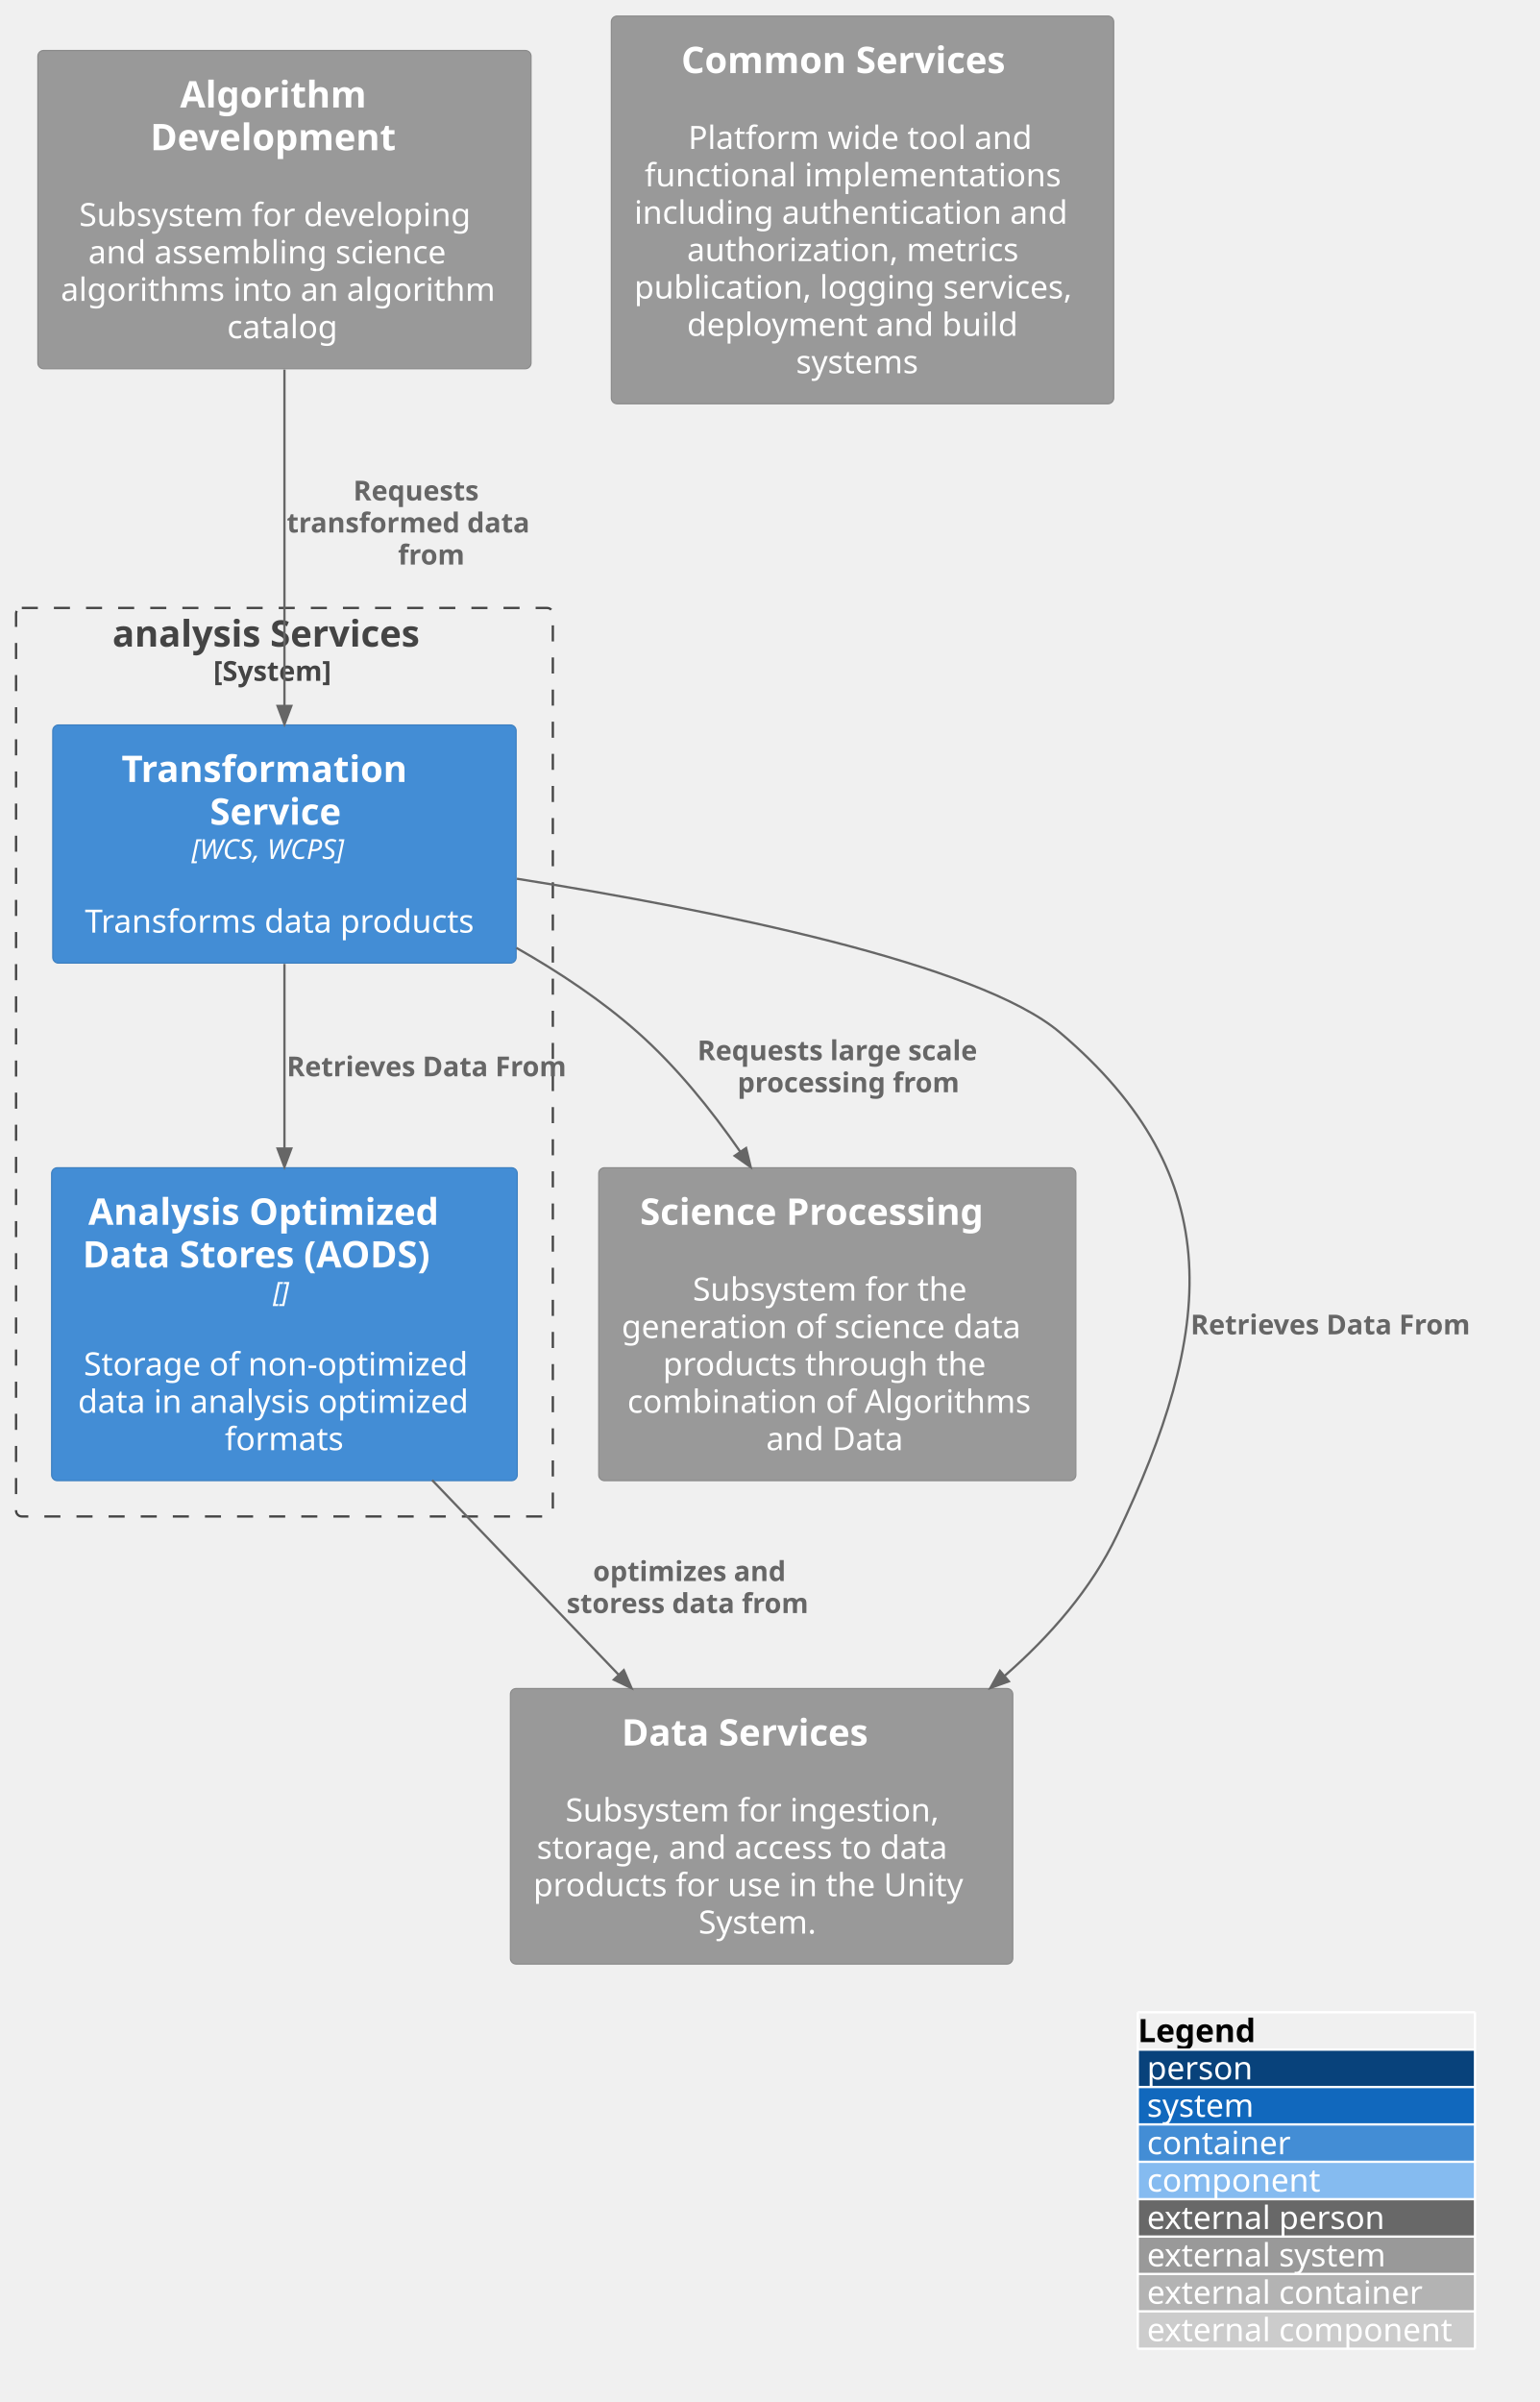
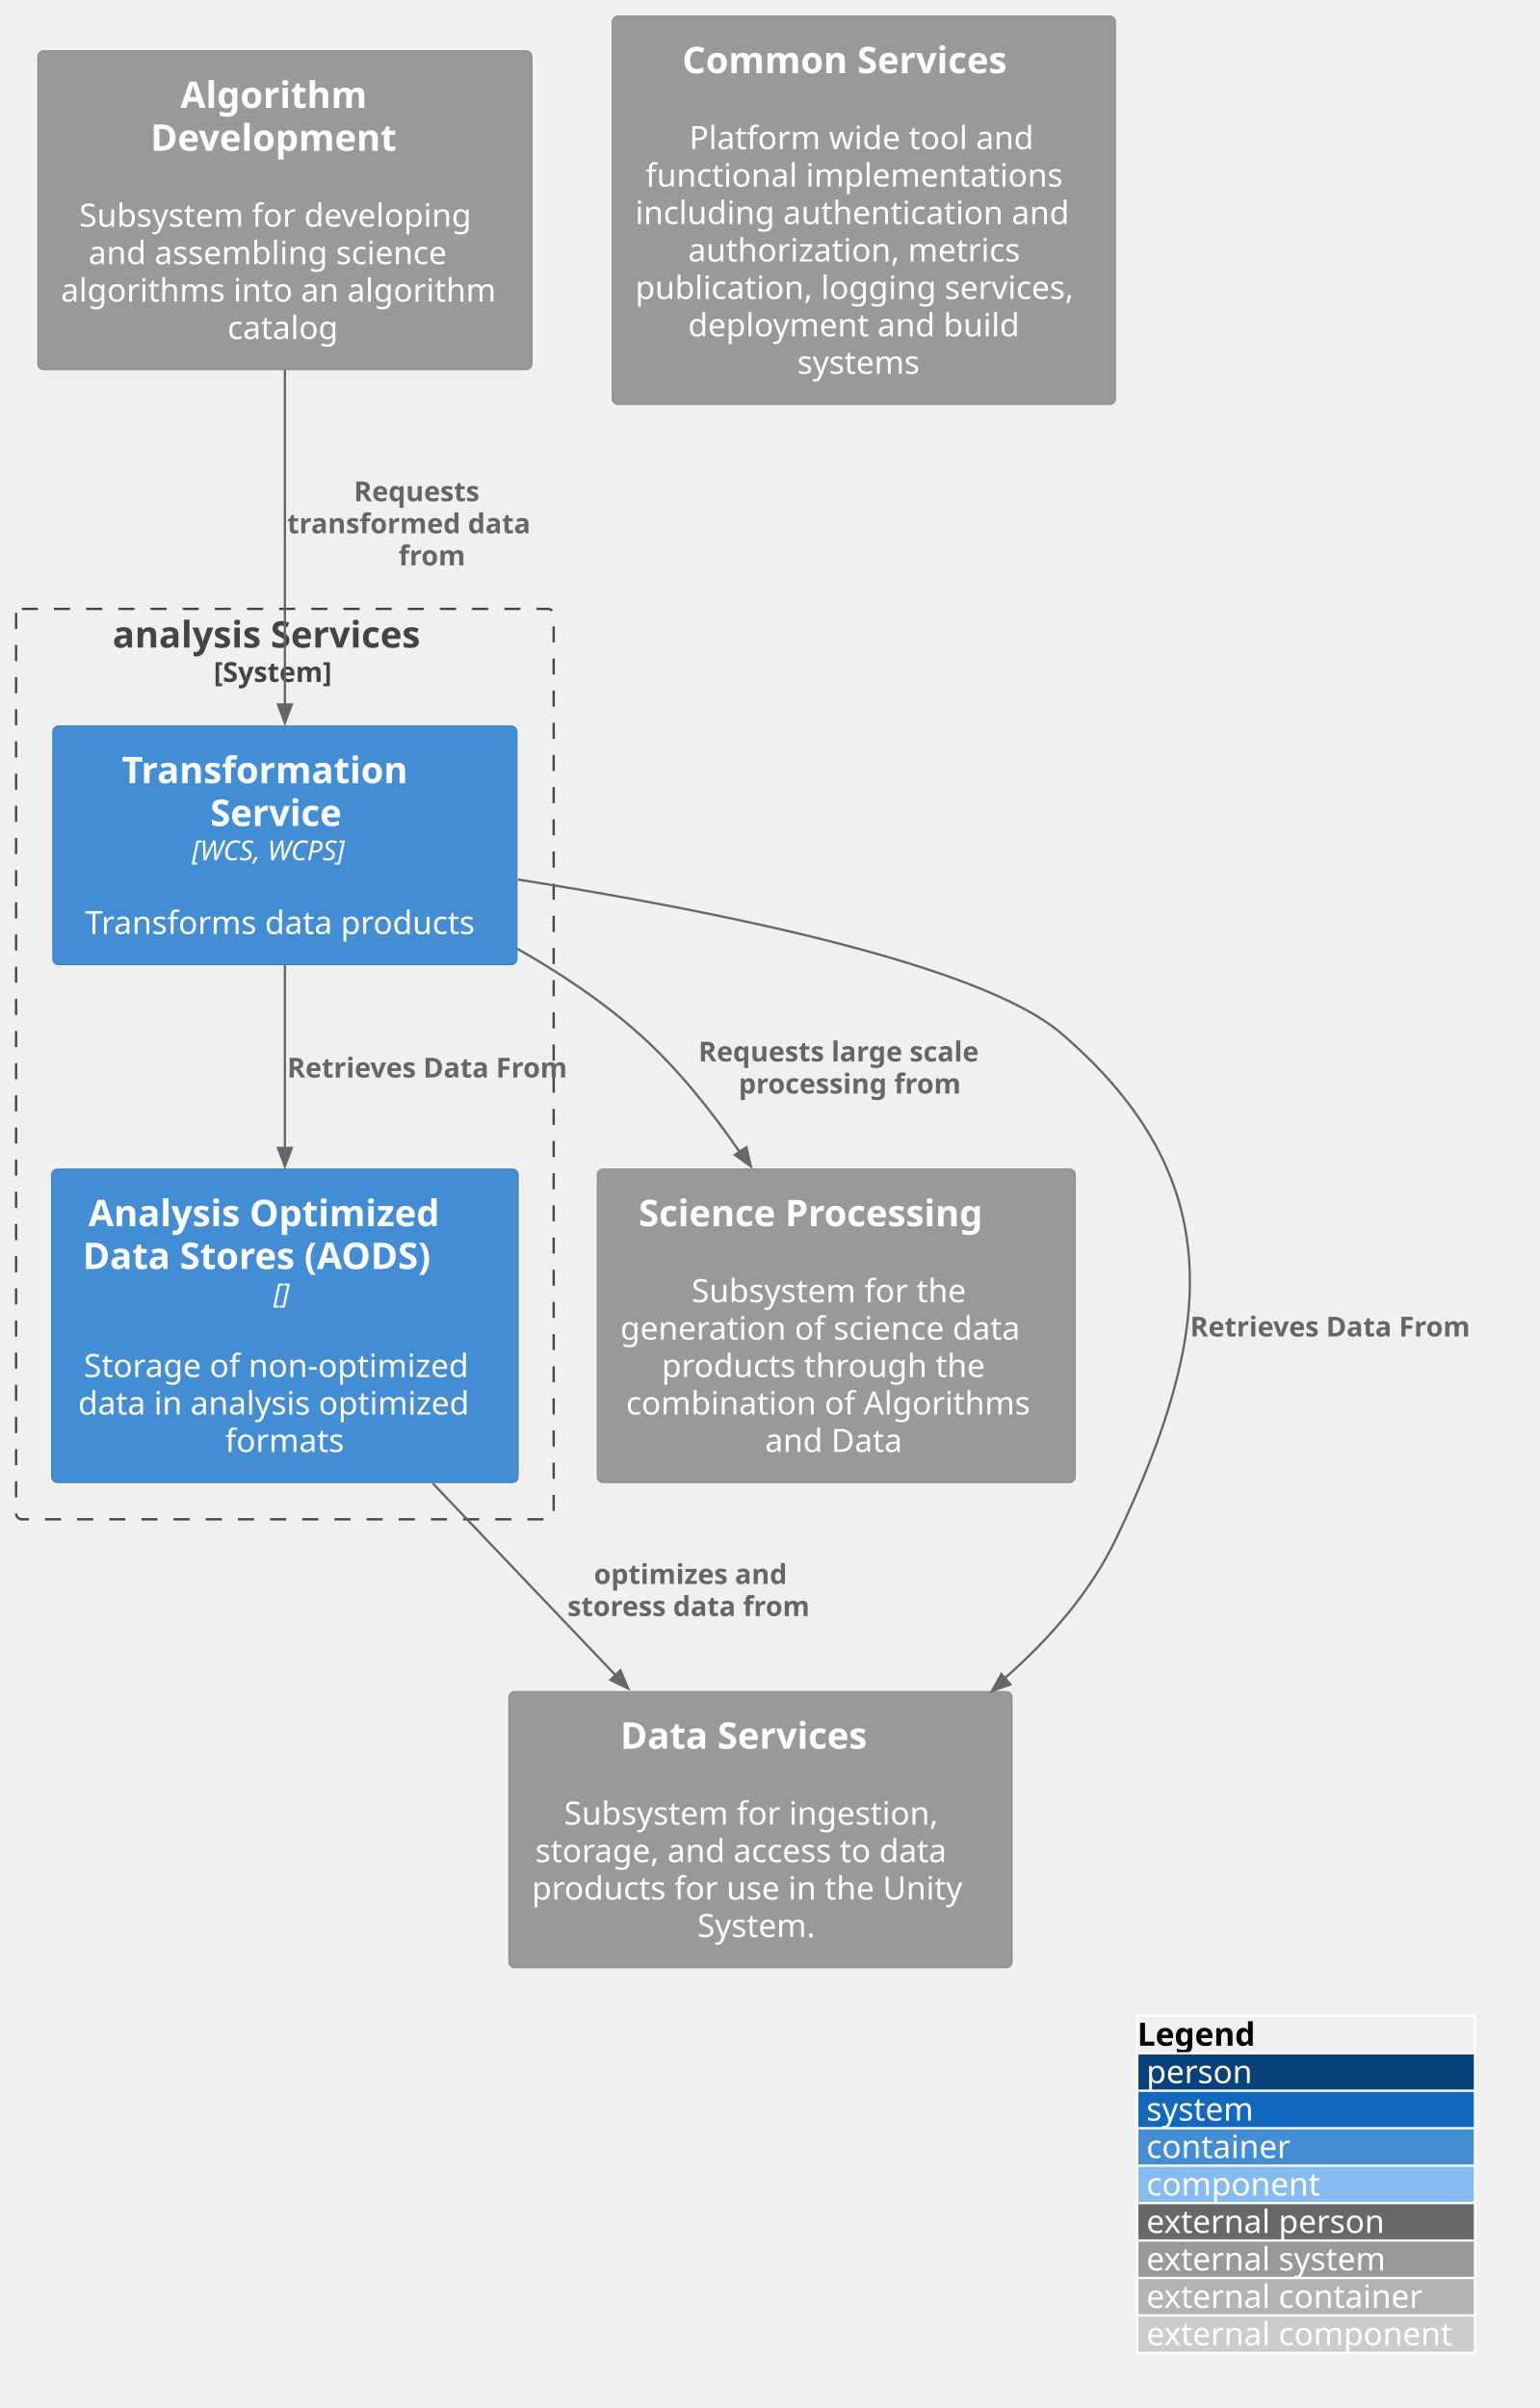
- <svg xmlns="http://www.w3.org/2000/svg" contentStyleType="text/css" height="1047px" preserveAspectRatio="none" style="width:671px;height:1047px;background:#FFFFFF;" version="1.1" viewBox="0 0 671 1047" width="671px" zoomAndPan="magnify">
+ <svg xmlns="http://www.w3.org/2000/svg" contentStyleType="text/css" height="1048px" preserveAspectRatio="none" style="width:670px;height:1048px;background:#FFFFFF;" version="1.1" viewBox="0 0 670 1048" width="670px" zoomAndPan="magnify">
  <defs />
  <g>
    <g id="cluster_as">
-       <rect height="396" rx="2.5" ry="2.5" style="stroke:#444444;stroke-width:1.0;fill:none;stroke-dasharray:7.0,7.0;" width="234" x="7" y="265" />
+       <rect height="396.22" rx="2.5" ry="2.5" style="stroke:#444444;stroke-width:1.0;fill:none;stroke-dasharray:7.0,7.0;" width="234" x="7" y="265" />
      <text fill="#444444" font-family="sans-serif" font-size="16" font-weight="bold" lengthAdjust="spacing" textLength="150" x="49" y="281.852">analysis Services</text>
      <text fill="#444444" font-family="sans-serif" font-size="12" font-weight="bold" lengthAdjust="spacing" textLength="62" x="93" y="296.764">[System]</text>
    </g>
    <g id="elem_trnsfrm">
      <rect fill="#438DD5" height="103.812" rx="2.5" ry="2.5" style="stroke:#3C7FC0;stroke-width:0.5;" width="202" x="23" y="316" />
      <text fill="#FFFFFF" font-family="sans-serif" font-size="16" font-weight="bold" lengthAdjust="spacing" textLength="136" x="53" y="340.852">Transformation</text>
      <text fill="#FFFFFF" font-family="sans-serif" font-size="16" font-weight="bold" lengthAdjust="spacing" textLength="65" x="91.5" y="359.477">Service</text>
      <text fill="#FFFFFF" font-family="sans-serif" font-size="12" font-style="italic" lengthAdjust="spacing" textLength="81" x="83.5" y="374.389">[WCS, WCPS]</text>
      <text fill="#FFFFFF" font-family="sans-serif" font-size="14" lengthAdjust="spacing" textLength="4" x="122" y="390.214"> </text>
      <text fill="#FFFFFF" font-family="sans-serif" font-size="14" lengthAdjust="spacing" textLength="178" x="37" y="406.511">Transforms data products</text>
    </g>
    <g id="elem_aods">
-       <rect fill="#438DD5" height="136.406" rx="2.5" ry="2.5" style="stroke:#3C7FC0;stroke-width:0.5;" width="203" x="22.5" y="509" />
-       <text fill="#FFFFFF" font-family="sans-serif" font-size="16" font-weight="bold" lengthAdjust="spacing" textLength="165" x="38.5" y="533.852">Analysis Optimized</text>
-       <text fill="#FFFFFF" font-family="sans-serif" font-size="16" font-weight="bold" lengthAdjust="spacing" textLength="176" x="36" y="552.477">Data Stores (AODS)</text>
-       <text fill="#FFFFFF" font-family="sans-serif" font-size="12" font-style="italic" lengthAdjust="spacing" textLength="10" x="119" y="567.389">[]</text>
-       <text fill="#FFFFFF" font-family="sans-serif" font-size="14" lengthAdjust="spacing" textLength="4" x="122" y="583.214"> </text>
-       <text fill="#FFFFFF" font-family="sans-serif" font-size="14" lengthAdjust="spacing" textLength="175" x="36.5" y="599.511">Storage of non-optimized</text>
-       <text fill="#FFFFFF" font-family="sans-serif" font-size="14" lengthAdjust="spacing" textLength="176" x="34" y="615.808">data in analysis optimized</text>
-       <text fill="#FFFFFF" font-family="sans-serif" font-size="14" lengthAdjust="spacing" textLength="52" x="98" y="632.105">formats</text>
+       <rect fill="#438DD5" height="136.406" rx="2.5" ry="2.5" style="stroke:#3C7FC0;stroke-width:0.5;" width="203" x="22.5" y="508.81" />
+       <text fill="#FFFFFF" font-family="sans-serif" font-size="16" font-weight="bold" lengthAdjust="spacing" textLength="165" x="38.5" y="533.662">Analysis Optimized</text>
+       <text fill="#FFFFFF" font-family="sans-serif" font-size="16" font-weight="bold" lengthAdjust="spacing" textLength="176" x="36" y="552.287">Data Stores (AODS)</text>
+       <text fill="#FFFFFF" font-family="sans-serif" font-size="12" font-style="italic" lengthAdjust="spacing" textLength="10" x="119" y="567.199">[]</text>
+       <text fill="#FFFFFF" font-family="sans-serif" font-size="14" lengthAdjust="spacing" textLength="4" x="122" y="583.024"> </text>
+       <text fill="#FFFFFF" font-family="sans-serif" font-size="14" lengthAdjust="spacing" textLength="175" x="36.5" y="599.321">Storage of non-optimized</text>
+       <text fill="#FFFFFF" font-family="sans-serif" font-size="14" lengthAdjust="spacing" textLength="176" x="34" y="615.618">data in analysis optimized</text>
+       <text fill="#FFFFFF" font-family="sans-serif" font-size="14" lengthAdjust="spacing" textLength="52" x="98" y="631.914">formats</text>
    </g>
    <g id="elem_sps">
-       <rect fill="#999999" height="136.406" rx="2.5" ry="2.5" style="stroke:#8A8A8A;stroke-width:0.5;" width="208" x="261" y="509" />
-       <text fill="#FFFFFF" font-family="sans-serif" font-size="16" font-weight="bold" lengthAdjust="spacing" textLength="172" x="279" y="533.852">Science Processing</text>
-       <text fill="#FFFFFF" font-family="sans-serif" font-size="14" lengthAdjust="spacing" textLength="4" x="363" y="550.62"> </text>
-       <text fill="#FFFFFF" font-family="sans-serif" font-size="14" lengthAdjust="spacing" textLength="126" x="302" y="566.917">Subsystem for the</text>
-       <text fill="#FFFFFF" font-family="sans-serif" font-size="14" lengthAdjust="spacing" textLength="184" x="271" y="583.214">generation of science data</text>
-       <text fill="#FFFFFF" font-family="sans-serif" font-size="14" lengthAdjust="spacing" textLength="148" x="289" y="599.511">products through the</text>
-       <text fill="#FFFFFF" font-family="sans-serif" font-size="14" lengthAdjust="spacing" textLength="179" x="273.5" y="615.808">combination of Algorithms</text>
-       <text fill="#FFFFFF" font-family="sans-serif" font-size="14" lengthAdjust="spacing" textLength="62" x="334" y="632.105">and Data</text>
+       <rect fill="#999999" height="136.406" rx="2.5" ry="2.5" style="stroke:#8A8A8A;stroke-width:0.5;" width="208" x="260" y="508.81" />
+       <text fill="#FFFFFF" font-family="sans-serif" font-size="16" font-weight="bold" lengthAdjust="spacing" textLength="172" x="278" y="533.662">Science Processing</text>
+       <text fill="#FFFFFF" font-family="sans-serif" font-size="14" lengthAdjust="spacing" textLength="4" x="362" y="550.43"> </text>
+       <text fill="#FFFFFF" font-family="sans-serif" font-size="14" lengthAdjust="spacing" textLength="126" x="301" y="566.727">Subsystem for the</text>
+       <text fill="#FFFFFF" font-family="sans-serif" font-size="14" lengthAdjust="spacing" textLength="184" x="270" y="583.024">generation of science data</text>
+       <text fill="#FFFFFF" font-family="sans-serif" font-size="14" lengthAdjust="spacing" textLength="148" x="288" y="599.321">products through the</text>
+       <text fill="#FFFFFF" font-family="sans-serif" font-size="14" lengthAdjust="spacing" textLength="179" x="272.5" y="615.618">combination of Algorithms</text>
+       <text fill="#FFFFFF" font-family="sans-serif" font-size="14" lengthAdjust="spacing" textLength="62" x="333" y="631.914">and Data</text>
    </g>
    <g id="elem_ds">
-       <rect fill="#999999" height="120.109" rx="2.5" ry="2.5" style="stroke:#8A8A8A;stroke-width:0.5;" width="219" x="222.5" y="736" />
-       <text fill="#FFFFFF" font-family="sans-serif" font-size="16" font-weight="bold" lengthAdjust="spacing" textLength="122" x="271" y="760.852">Data Services</text>
-       <text fill="#FFFFFF" font-family="sans-serif" font-size="14" lengthAdjust="spacing" textLength="4" x="330" y="777.62"> </text>
-       <text fill="#FFFFFF" font-family="sans-serif" font-size="14" lengthAdjust="spacing" textLength="171" x="246.5" y="793.917">Subsystem for ingestion,</text>
-       <text fill="#FFFFFF" font-family="sans-serif" font-size="14" lengthAdjust="spacing" textLength="192" x="234" y="810.214">storage, and access to data</text>
-       <text fill="#FFFFFF" font-family="sans-serif" font-size="14" lengthAdjust="spacing" textLength="195" x="232.5" y="826.511">products for use in the Unity</text>
-       <text fill="#FFFFFF" font-family="sans-serif" font-size="14" lengthAdjust="spacing" textLength="55" x="304.5" y="842.808">System.</text>
+       <rect fill="#999999" height="120.109" rx="2.5" ry="2.5" style="stroke:#8A8A8A;stroke-width:0.5;" width="219" x="221.5" y="736.22" />
+       <text fill="#FFFFFF" font-family="sans-serif" font-size="16" font-weight="bold" lengthAdjust="spacing" textLength="122" x="270" y="761.072">Data Services</text>
+       <text fill="#FFFFFF" font-family="sans-serif" font-size="14" lengthAdjust="spacing" textLength="4" x="329" y="777.84"> </text>
+       <text fill="#FFFFFF" font-family="sans-serif" font-size="14" lengthAdjust="spacing" textLength="171" x="245.5" y="794.137">Subsystem for ingestion,</text>
+       <text fill="#FFFFFF" font-family="sans-serif" font-size="14" lengthAdjust="spacing" textLength="192" x="233" y="810.434">storage, and access to data</text>
+       <text fill="#FFFFFF" font-family="sans-serif" font-size="14" lengthAdjust="spacing" textLength="195" x="231.5" y="826.731">products for use in the Unity</text>
+       <text fill="#FFFFFF" font-family="sans-serif" font-size="14" lengthAdjust="spacing" textLength="55" x="303.5" y="843.028">System.</text>
    </g>
    <g id="elem_cs">
      <rect fill="#999999" height="169" rx="2.5" ry="2.5" style="stroke:#8A8A8A;stroke-width:0.5;" width="219" x="266.5" y="7" />
      <text fill="#FFFFFF" font-family="sans-serif" font-size="16" font-weight="bold" lengthAdjust="spacing" textLength="158" x="297" y="31.852">Common Services</text>
      <text fill="#FFFFFF" font-family="sans-serif" font-size="14" lengthAdjust="spacing" textLength="4" x="374" y="48.62"> </text>
      <text fill="#FFFFFF" font-family="sans-serif" font-size="14" lengthAdjust="spacing" textLength="152" x="300" y="64.917">Platform wide tool and</text>
      <text fill="#FFFFFF" font-family="sans-serif" font-size="14" lengthAdjust="spacing" textLength="186" x="281" y="81.214">functional implementations</text>
      <text fill="#FFFFFF" font-family="sans-serif" font-size="14" lengthAdjust="spacing" textLength="195" x="276.5" y="97.511">including authentication and</text>
      <text fill="#FFFFFF" font-family="sans-serif" font-size="14" lengthAdjust="spacing" textLength="149" x="299.5" y="113.808">authorization, metrics</text>
      <text fill="#FFFFFF" font-family="sans-serif" font-size="14" lengthAdjust="spacing" textLength="199" x="276.5" y="130.105">publication, logging services,</text>
      <text fill="#FFFFFF" font-family="sans-serif" font-size="14" lengthAdjust="spacing" textLength="149" x="299.5" y="146.401">deployment and build</text>
      <text fill="#FFFFFF" font-family="sans-serif" font-size="14" lengthAdjust="spacing" textLength="58" x="347" y="162.698">systems</text>
    </g>
    <g id="elem_ads">
-       <rect fill="#999999" height="138.734" rx="2.5" ry="2.5" style="stroke:#8A8A8A;stroke-width:0.5;" width="215" x="16.5" y="22" />
-       <text fill="#FFFFFF" font-family="sans-serif" font-size="16" font-weight="bold" lengthAdjust="spacing" textLength="85" x="78.5" y="46.852">Algorithm</text>
-       <text fill="#FFFFFF" font-family="sans-serif" font-size="16" font-weight="bold" lengthAdjust="spacing" textLength="117" x="65.5" y="65.477">Development</text>
-       <text fill="#FFFFFF" font-family="sans-serif" font-size="14" lengthAdjust="spacing" textLength="4" x="122" y="82.245"> </text>
-       <text fill="#FFFFFF" font-family="sans-serif" font-size="14" lengthAdjust="spacing" textLength="179" x="34.5" y="98.542">Subsystem for developing</text>
-       <text fill="#FFFFFF" font-family="sans-serif" font-size="14" lengthAdjust="spacing" textLength="167" x="38.5" y="114.839">and assembling science</text>
-       <text fill="#FFFFFF" font-family="sans-serif" font-size="14" lengthAdjust="spacing" textLength="191" x="26.5" y="131.136">algorithms into an algorithm</text>
-       <text fill="#FFFFFF" font-family="sans-serif" font-size="14" lengthAdjust="spacing" textLength="50" x="99" y="147.433">catalog</text>
+       <rect fill="#999999" height="138.734" rx="2.5" ry="2.5" style="stroke:#8A8A8A;stroke-width:0.5;" width="215" x="16.5" y="22.13" />
+       <text fill="#FFFFFF" font-family="sans-serif" font-size="16" font-weight="bold" lengthAdjust="spacing" textLength="85" x="78.5" y="46.982">Algorithm</text>
+       <text fill="#FFFFFF" font-family="sans-serif" font-size="16" font-weight="bold" lengthAdjust="spacing" textLength="117" x="65.5" y="65.607">Development</text>
+       <text fill="#FFFFFF" font-family="sans-serif" font-size="14" lengthAdjust="spacing" textLength="4" x="122" y="82.375"> </text>
+       <text fill="#FFFFFF" font-family="sans-serif" font-size="14" lengthAdjust="spacing" textLength="179" x="34.5" y="98.672">Subsystem for developing</text>
+       <text fill="#FFFFFF" font-family="sans-serif" font-size="14" lengthAdjust="spacing" textLength="167" x="38.5" y="114.969">and assembling science</text>
+       <text fill="#FFFFFF" font-family="sans-serif" font-size="14" lengthAdjust="spacing" textLength="191" x="26.5" y="131.266">algorithms into an algorithm</text>
+       <text fill="#FFFFFF" font-family="sans-serif" font-size="14" lengthAdjust="spacing" textLength="50" x="99" y="147.563">catalog</text>
    </g>
    <g id="link_trnsfrm_aods">
-       <path d="M124,420.17 C124,444.36 124,473.74 124,500.43 " fill="none" id="trnsfrm-to-aods" style="stroke:#666666;stroke-width:1.0;" />
-       <polygon fill="#666666" points="124,508.62,127,500.62,121,500.62,124,508.62" style="stroke:#666666;stroke-width:1.0;" />
-       <text fill="#666666" font-family="sans-serif" font-size="12" font-weight="bold" lengthAdjust="spacing" textLength="144" x="125" y="469.139">Retrieves Data From</text>
+       <path d="M124,420.1 C124,444.1 124,473.19 124,499.72 " fill="none" id="trnsfrm-to-aods" style="stroke:#666666;stroke-width:1.0;" />
+       <polygon fill="#666666" points="124,507.6,127,499.6,121,499.6,124,507.6" style="stroke:#666666;stroke-width:1.0;" />
+       <text fill="#666666" font-family="sans-serif" font-size="12" font-weight="bold" lengthAdjust="spacing" textLength="144" x="125" y="468.949">Retrieves Data From</text>
    </g>
    <g id="link_aods_ds">
-       <path d="M188.39,645.17 C214.23,672.14 243.92,703.1 269.56,729.86 " fill="none" id="aods-to-ds" style="stroke:#666666;stroke-width:1.0;" />
-       <polygon fill="#666666" points="275.31,735.85,271.932,728.002,267.605,732.158,275.31,735.85" style="stroke:#666666;stroke-width:1.0;" />
-       <text fill="#666666" font-family="sans-serif" font-size="12" font-weight="bold" lengthAdjust="spacing" textLength="100" x="258.5" y="689.139">optimizes and</text>
-       <text fill="#666666" font-family="sans-serif" font-size="12" font-weight="bold" lengthAdjust="spacing" textLength="127" x="247" y="703.107">storess data from</text>
+       <path d="M188.36,645.57 C213.85,672.32 243.06,702.97 268.37,729.55 " fill="none" id="aods-to-ds" style="stroke:#666666;stroke-width:1.0;" />
+       <polygon fill="#666666" points="273.39,734.85,270.042,726.989,265.699,731.129,273.39,734.85" style="stroke:#666666;stroke-width:1.0;" />
+       <text fill="#666666" font-family="sans-serif" font-size="12" font-weight="bold" lengthAdjust="spacing" textLength="100" x="258.5" y="689.359">optimizes and</text>
+       <text fill="#666666" font-family="sans-serif" font-size="12" font-weight="bold" lengthAdjust="spacing" textLength="127" x="247" y="703.327">storess data from</text>
    </g>
    <g id="link_trnsfrm_ds">
-       <path d="M225.33,383.03 C311.43,396.76 426.54,419.97 462,450 C536.76,513.31 529.09,580.54 487,669 C475.79,692.55 457.79,713.15 437.95,730.48 " fill="none" id="trnsfrm-to-ds" style="stroke:#666666;stroke-width:1.0;" />
-       <polygon fill="#666666" points="431.74,735.76,439.782,732.875,435.902,728.298,431.74,735.76" style="stroke:#666666;stroke-width:1.0;" />
-       <text fill="#666666" font-family="sans-serif" font-size="12" font-weight="bold" lengthAdjust="spacing" textLength="144" x="519" y="581.639">Retrieves Data From</text>
+       <path d="M225.43,382.79 C311.6,396.41 426.76,419.54 462,449.81 C536.41,513.73 528.14,580.64 486,669.22 C474.89,692.58 457.1,713.02 437.47,730.27 " fill="none" id="trnsfrm-to-ds" style="stroke:#666666;stroke-width:1.0;" />
+       <polygon fill="#666666" points="431.74,736,439.775,733.095,435.883,728.528,431.74,736" style="stroke:#666666;stroke-width:1.0;" />
+       <text fill="#666666" font-family="sans-serif" font-size="12" font-weight="bold" lengthAdjust="spacing" textLength="144" x="518" y="581.659">Retrieves Data From</text>
    </g>
    <g id="link_trnsfrm_sps">
-       <path d="M225.1,413.16 C243.76,423.74 262.29,436.07 278,450 C294.74,464.84 309.88,483.54 322.66,501.96 " fill="none" id="trnsfrm-to-sps" style="stroke:#666666;stroke-width:1.0;" />
-       <polygon fill="#666666" points="327.26,508.73,325.24,500.428,320.28,503.803,327.26,508.73" style="stroke:#666666;stroke-width:1.0;" />
-       <text fill="#666666" font-family="sans-serif" font-size="12" font-weight="bold" lengthAdjust="spacing" textLength="149" x="304" y="462.139">Requests large scale</text>
-       <text fill="#666666" font-family="sans-serif" font-size="12" font-weight="bold" lengthAdjust="spacing" textLength="114" x="321.5" y="476.107">processing from</text>
+       <path d="M225.17,412.92 C243.82,423.5 262.33,435.85 278,449.81 C294.51,464.54 309.39,483.06 321.95,501.36 " fill="none" id="trnsfrm-to-sps" style="stroke:#666666;stroke-width:1.0;" />
+       <polygon fill="#666666" points="326.83,507.62,324.864,499.305,319.881,502.648,326.83,507.62" style="stroke:#666666;stroke-width:1.0;" />
+       <text fill="#666666" font-family="sans-serif" font-size="12" font-weight="bold" lengthAdjust="spacing" textLength="149" x="304" y="461.949">Requests large scale</text>
+       <text fill="#666666" font-family="sans-serif" font-size="12" font-weight="bold" lengthAdjust="spacing" textLength="114" x="321.5" y="475.917">processing from</text>
    </g>
    <g id="link_ads_trnsfrm">
-       <path d="M124,161.06 C124,206.11 124,264.47 124,307.56 " fill="none" id="ads-to-trnsfrm" style="stroke:#666666;stroke-width:1.0;" />
-       <polygon fill="#666666" points="124,315.69,127,307.69,121,307.69,124,315.69" style="stroke:#666666;stroke-width:1.0;" />
+       <path d="M124,161.04 C124,205.8 124,263.69 124,306.68 " fill="none" id="ads-to-trnsfrm" style="stroke:#666666;stroke-width:1.0;" />
+       <polygon fill="#666666" points="124,314.61,127,306.61,121,306.61,124,314.61" style="stroke:#666666;stroke-width:1.0;" />
      <text fill="#666666" font-family="sans-serif" font-size="12" font-weight="bold" lengthAdjust="spacing" textLength="67" x="154" y="218.139">Requests</text>
      <text fill="#666666" font-family="sans-serif" font-size="12" font-weight="bold" lengthAdjust="spacing" textLength="125" x="125" y="232.107">transformed data</text>
      <text fill="#666666" font-family="sans-serif" font-size="12" font-weight="bold" lengthAdjust="spacing" textLength="32" x="173.5" y="246.076">from</text>
    </g>
-     <rect height="162.672" rx="7.5" ry="7.5" style="stroke:#00000000;stroke-width:1.0;fill:none;" width="159" x="490" y="869.109" />
-     <text fill="#000000" font-family="sans-serif" font-size="14" font-weight="bold" lengthAdjust="spacing" textLength="59" x="496" y="890.105">Legend</text>
-     <text fill="#FFFFFF" font-family="sans-serif" font-size="14" lengthAdjust="spacing" textLength="4" x="555" y="890.105"> </text>
-     <rect fill="#08427B" height="16.297" style="stroke:none;stroke-width:1.0;" width="147" x="496" y="893.406" />
-     <text fill="#FFFFFF" font-family="sans-serif" font-size="14" lengthAdjust="spacing" textLength="49" x="500" y="906.401">person</text>
-     <rect fill="#1168BD" height="16.297" style="stroke:none;stroke-width:1.0;" width="147" x="496" y="909.703" />
-     <text fill="#FFFFFF" font-family="sans-serif" font-size="14" lengthAdjust="spacing" textLength="50" x="500" y="922.698">system</text>
-     <rect fill="#438DD5" height="16.297" style="stroke:none;stroke-width:1.0;" width="147" x="496" y="926" />
-     <text fill="#FFFFFF" font-family="sans-serif" font-size="14" lengthAdjust="spacing" textLength="65" x="500" y="938.995">container</text>
-     <rect fill="#85BBF0" height="16.297" style="stroke:none;stroke-width:1.0;" width="147" x="496" y="942.297" />
-     <text fill="#FFFFFF" font-family="sans-serif" font-size="14" lengthAdjust="spacing" textLength="80" x="500" y="955.292">component</text>
-     <rect fill="#686868" height="16.297" style="stroke:none;stroke-width:1.0;" width="147" x="496" y="958.594" />
-     <text fill="#FFFFFF" font-family="sans-serif" font-size="14" lengthAdjust="spacing" textLength="108" x="500" y="971.589">external person</text>
-     <rect fill="#999999" height="16.297" style="stroke:none;stroke-width:1.0;" width="147" x="496" y="974.891" />
-     <text fill="#FFFFFF" font-family="sans-serif" font-size="14" lengthAdjust="spacing" textLength="109" x="500" y="987.886">external system</text>
-     <rect fill="#B3B3B3" height="16.297" style="stroke:none;stroke-width:1.0;" width="147" x="496" y="991.188" />
-     <text fill="#FFFFFF" font-family="sans-serif" font-size="14" lengthAdjust="spacing" textLength="124" x="500" y="1004.183">external container</text>
-     <rect fill="#CCCCCC" height="16.297" style="stroke:none;stroke-width:1.0;" width="147" x="496" y="1007.484" />
-     <text fill="#FFFFFF" font-family="sans-serif" font-size="14" lengthAdjust="spacing" textLength="139" x="500" y="1020.48">external component</text>
-     <line style="stroke:#FFFFFF;stroke-width:1.0;" x1="496" x2="643" y1="877.109" y2="877.109" />
-     <line style="stroke:#FFFFFF;stroke-width:1.0;" x1="496" x2="643" y1="893.406" y2="893.406" />
-     <line style="stroke:#FFFFFF;stroke-width:1.0;" x1="496" x2="643" y1="909.703" y2="909.703" />
-     <line style="stroke:#FFFFFF;stroke-width:1.0;" x1="496" x2="643" y1="926" y2="926" />
-     <line style="stroke:#FFFFFF;stroke-width:1.0;" x1="496" x2="643" y1="942.297" y2="942.297" />
-     <line style="stroke:#FFFFFF;stroke-width:1.0;" x1="496" x2="643" y1="958.594" y2="958.594" />
-     <line style="stroke:#FFFFFF;stroke-width:1.0;" x1="496" x2="643" y1="974.891" y2="974.891" />
-     <line style="stroke:#FFFFFF;stroke-width:1.0;" x1="496" x2="643" y1="991.188" y2="991.188" />
-     <line style="stroke:#FFFFFF;stroke-width:1.0;" x1="496" x2="643" y1="1007.484" y2="1007.484" />
-     <line style="stroke:#FFFFFF;stroke-width:1.0;" x1="496" x2="643" y1="1023.781" y2="1023.781" />
-     <line style="stroke:#FFFFFF;stroke-width:1.0;" x1="496" x2="496" y1="877.109" y2="1023.781" />
-     <line style="stroke:#FFFFFF;stroke-width:1.0;" x1="643" x2="643" y1="877.109" y2="1023.781" />
+     <rect height="162.672" rx="7.5" ry="7.5" style="stroke:#00000000;stroke-width:1.0;fill:none;" width="159" x="489" y="869.329" />
+     <text fill="#000000" font-family="sans-serif" font-size="14" font-weight="bold" lengthAdjust="spacing" textLength="59" x="495" y="890.324">Legend</text>
+     <text fill="#FFFFFF" font-family="sans-serif" font-size="14" lengthAdjust="spacing" textLength="4" x="554" y="890.324"> </text>
+     <rect fill="#08427B" height="16.297" style="stroke:none;stroke-width:1.0;" width="147" x="495" y="893.626" />
+     <text fill="#FFFFFF" font-family="sans-serif" font-size="14" lengthAdjust="spacing" textLength="49" x="499" y="906.621">person</text>
+     <rect fill="#1168BD" height="16.297" style="stroke:none;stroke-width:1.0;" width="147" x="495" y="909.923" />
+     <text fill="#FFFFFF" font-family="sans-serif" font-size="14" lengthAdjust="spacing" textLength="50" x="499" y="922.918">system</text>
+     <rect fill="#438DD5" height="16.297" style="stroke:none;stroke-width:1.0;" width="147" x="495" y="926.22" />
+     <text fill="#FFFFFF" font-family="sans-serif" font-size="14" lengthAdjust="spacing" textLength="65" x="499" y="939.215">container</text>
+     <rect fill="#85BBF0" height="16.297" style="stroke:none;stroke-width:1.0;" width="147" x="495" y="942.517" />
+     <text fill="#FFFFFF" font-family="sans-serif" font-size="14" lengthAdjust="spacing" textLength="80" x="499" y="955.512">component</text>
+     <rect fill="#686868" height="16.297" style="stroke:none;stroke-width:1.0;" width="147" x="495" y="958.814" />
+     <text fill="#FFFFFF" font-family="sans-serif" font-size="14" lengthAdjust="spacing" textLength="108" x="499" y="971.809">external person</text>
+     <rect fill="#999999" height="16.297" style="stroke:none;stroke-width:1.0;" width="147" x="495" y="975.111" />
+     <text fill="#FFFFFF" font-family="sans-serif" font-size="14" lengthAdjust="spacing" textLength="109" x="499" y="988.106">external system</text>
+     <rect fill="#B3B3B3" height="16.297" style="stroke:none;stroke-width:1.0;" width="147" x="495" y="991.408" />
+     <text fill="#FFFFFF" font-family="sans-serif" font-size="14" lengthAdjust="spacing" textLength="124" x="499" y="1004.403">external container</text>
+     <rect fill="#CCCCCC" height="16.297" style="stroke:none;stroke-width:1.0;" width="147" x="495" y="1007.704" />
+     <text fill="#FFFFFF" font-family="sans-serif" font-size="14" lengthAdjust="spacing" textLength="139" x="499" y="1020.699">external component</text>
+     <line style="stroke:#FFFFFF;stroke-width:1.0;" x1="495" x2="642" y1="877.329" y2="877.329" />
+     <line style="stroke:#FFFFFF;stroke-width:1.0;" x1="495" x2="642" y1="893.626" y2="893.626" />
+     <line style="stroke:#FFFFFF;stroke-width:1.0;" x1="495" x2="642" y1="909.923" y2="909.923" />
+     <line style="stroke:#FFFFFF;stroke-width:1.0;" x1="495" x2="642" y1="926.22" y2="926.22" />
+     <line style="stroke:#FFFFFF;stroke-width:1.0;" x1="495" x2="642" y1="942.517" y2="942.517" />
+     <line style="stroke:#FFFFFF;stroke-width:1.0;" x1="495" x2="642" y1="958.814" y2="958.814" />
+     <line style="stroke:#FFFFFF;stroke-width:1.0;" x1="495" x2="642" y1="975.111" y2="975.111" />
+     <line style="stroke:#FFFFFF;stroke-width:1.0;" x1="495" x2="642" y1="991.408" y2="991.408" />
+     <line style="stroke:#FFFFFF;stroke-width:1.0;" x1="495" x2="642" y1="1007.704" y2="1007.704" />
+     <line style="stroke:#FFFFFF;stroke-width:1.0;" x1="495" x2="642" y1="1024.001" y2="1024.001" />
+     <line style="stroke:#FFFFFF;stroke-width:1.0;" x1="495" x2="495" y1="877.329" y2="1024.001" />
+     <line style="stroke:#FFFFFF;stroke-width:1.0;" x1="642" x2="642" y1="877.329" y2="1024.001" />
  </g>
</svg>
